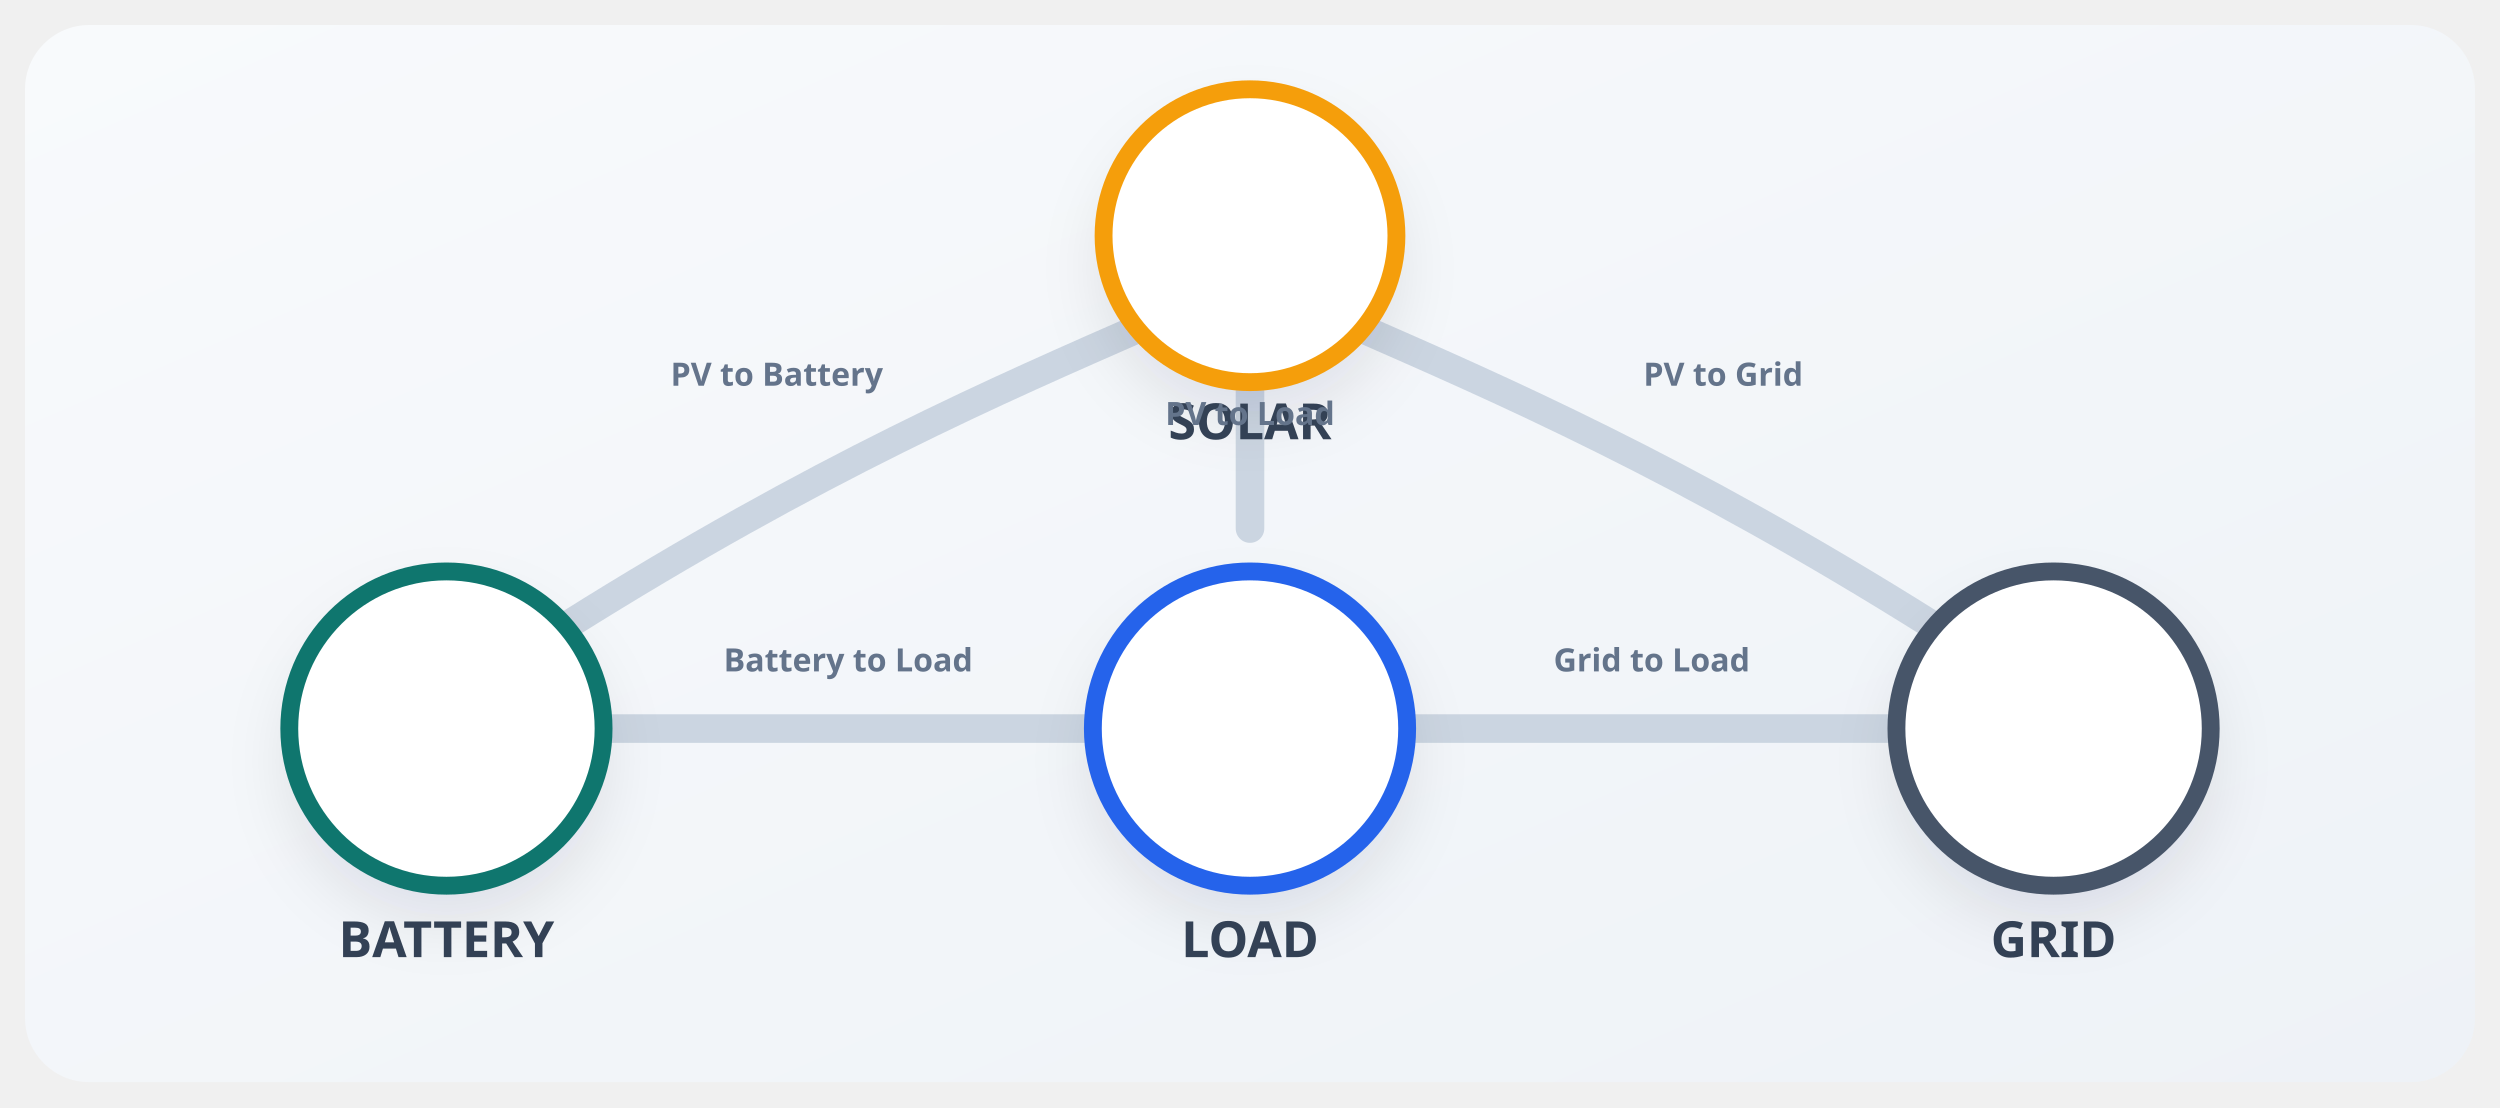
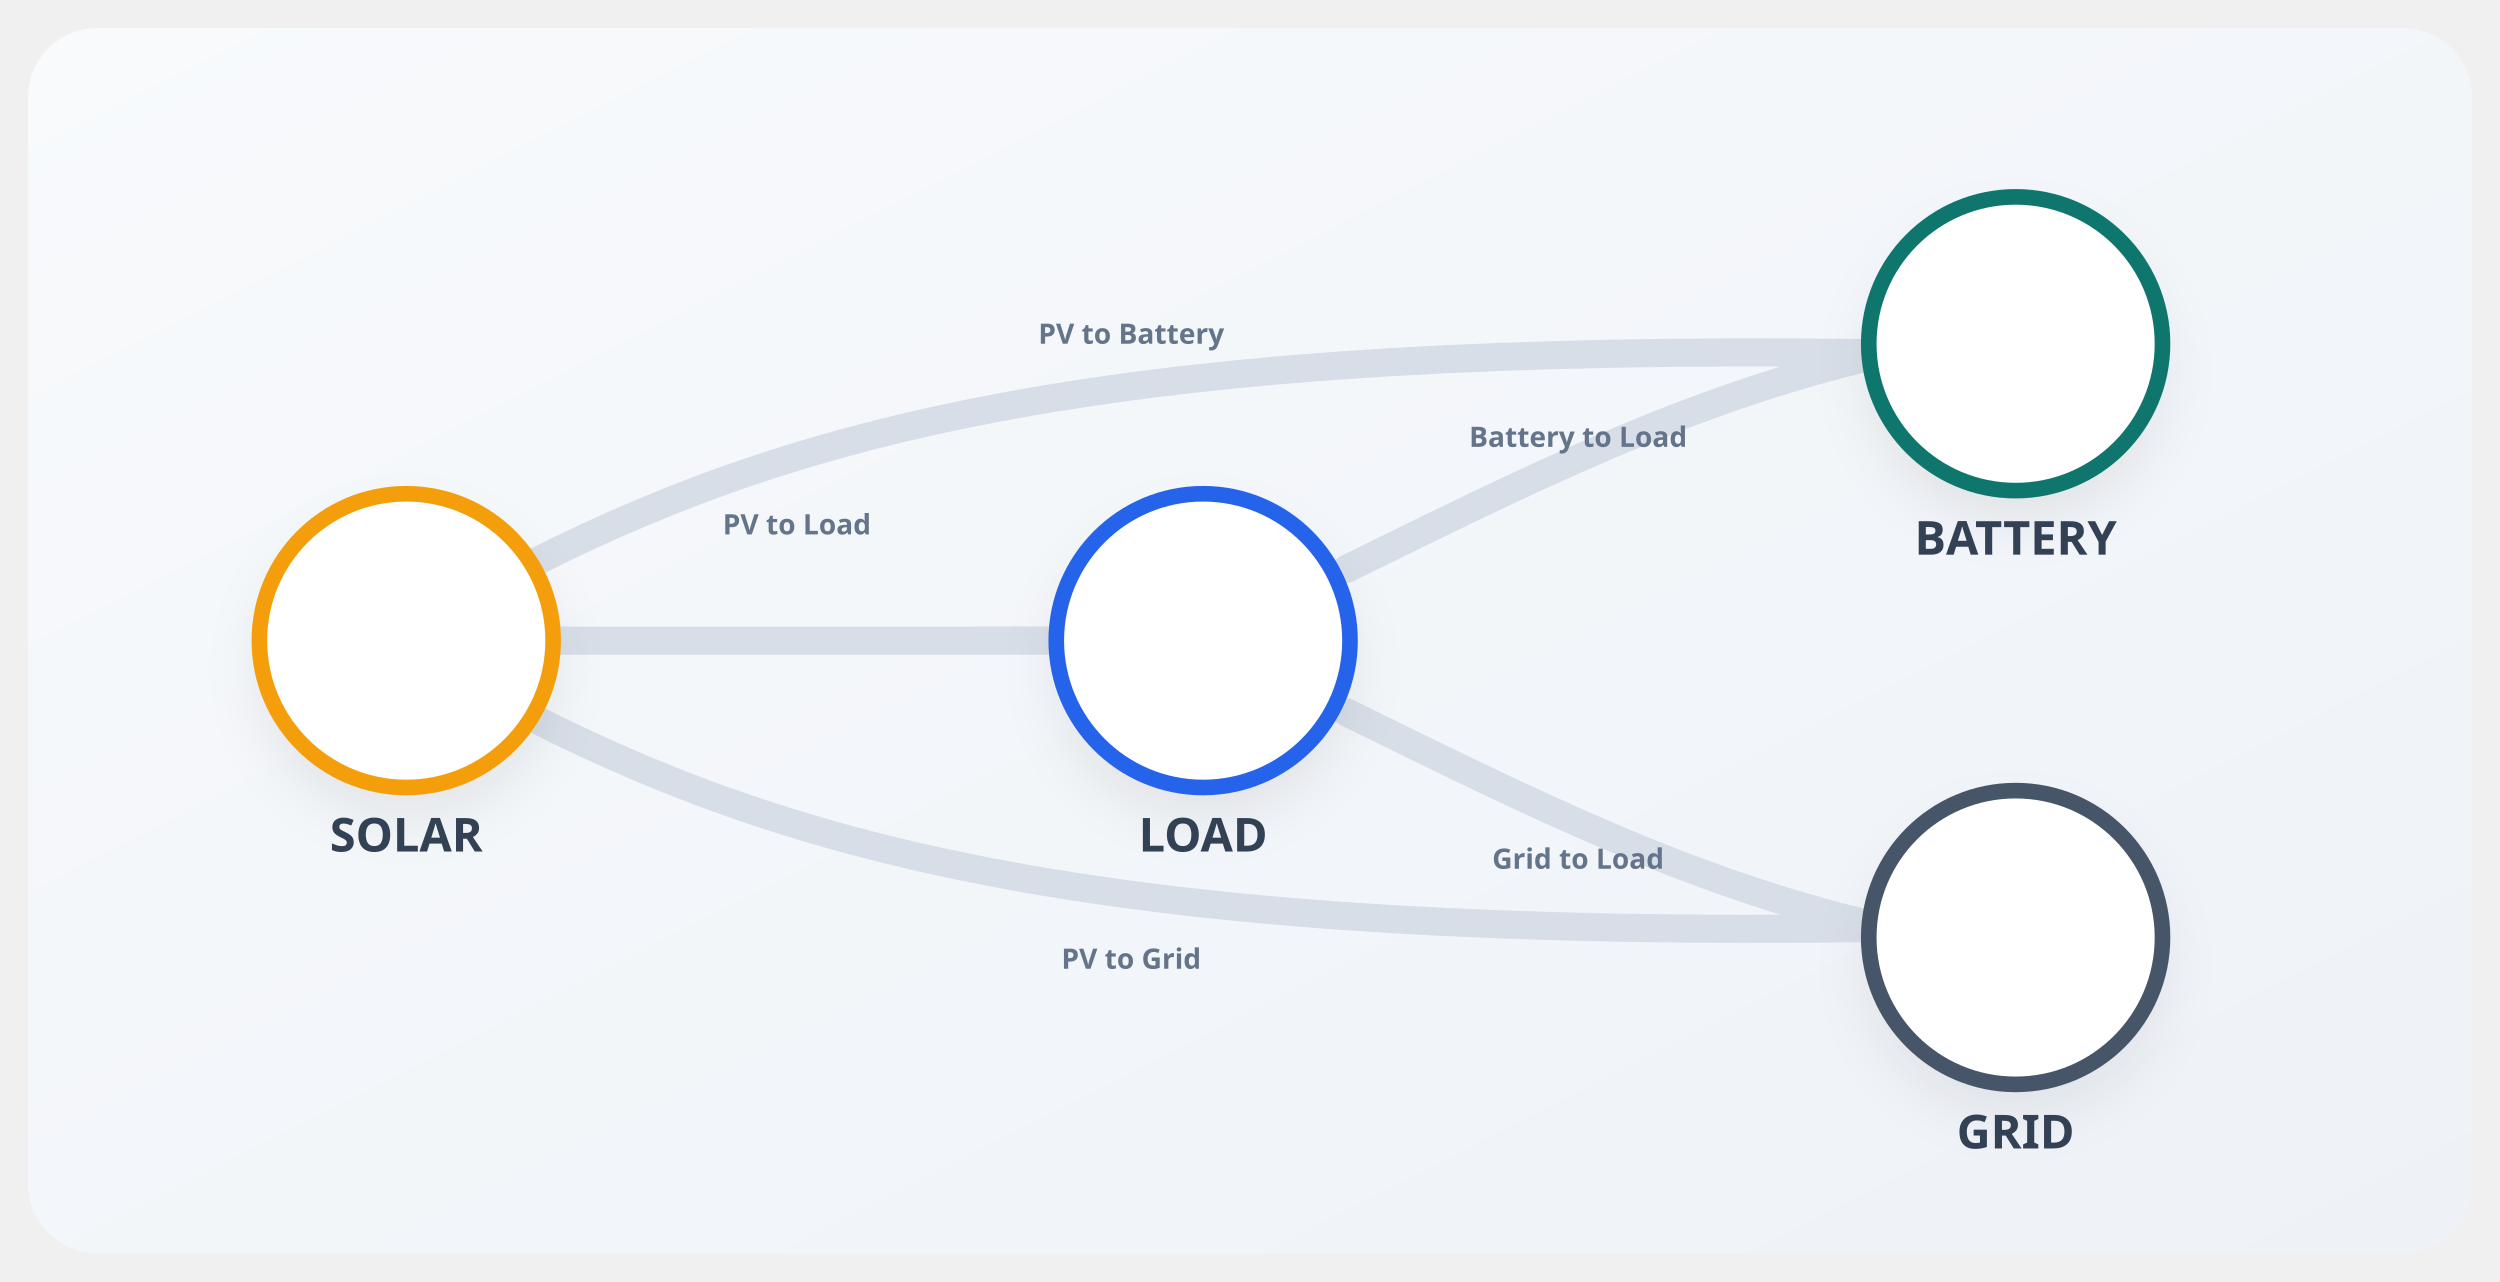
- <svg xmlns="http://www.w3.org/2000/svg" viewBox="0 0 1400 620" role="img" aria-labelledby="title desc">
+ <svg xmlns="http://www.w3.org/2000/svg" viewBox="0 0 1600 820" role="img" aria-labelledby="title desc">
  <defs>
    <linearGradient id="panel" x1="0%" y1="0%" x2="100%" y2="100%">
      <stop offset="0%" stop-color="#f8fafc" />
      <stop offset="100%" stop-color="#eef2f7" />
    </linearGradient>
    <filter id="shadow" x="-20%" y="-20%" width="140%" height="140%">
-       <feDropShadow dx="0" dy="18" stdDeviation="18" flood-color="#0f172a" flood-opacity="0.10" />
+       <feDropShadow dx="0" dy="18" stdDeviation="18" flood-color="#0f172a" flood-opacity="0.08" />
    </filter>
  </defs>
-   <rect x="14" y="14" width="1372" height="592" rx="36" fill="url(#panel)" />
-   <g stroke-linecap="round" stroke="#cbd5e1" stroke-width="16" fill="none">
-     <line x1="700" y1="190" x2="700" y2="296" />
-     <path d="M 642 182 C 560 218 458 262 318 350" />
-     <path d="M 758 182 C 840 218 942 262 1082 350" />
-     <line x1="338" y1="408" x2="612" y2="408" />
-     <line x1="788" y1="408" x2="1062" y2="408" />
+   <rect x="18" y="18" width="1564" height="784" rx="44" fill="url(#panel)" />
+   <g stroke-linecap="round" stroke="#d7dee8" stroke-width="18" fill="none">
+     <line x1="352" y1="410" x2="678" y2="410" />
+     <path d="M 342 360 C 520 270 728 220 1198 226" />
+     <path d="M 342 460 C 520 550 728 600 1198 594" />
+     <path d="M 862 364 C 980 306 1080 256 1198 228" />
+     <path d="M 862 456 C 980 514 1080 564 1198 592" />
  </g>
  <g fill="#ffffff" filter="url(#shadow)">
-     <circle cx="700" cy="132" r="82" />
-     <circle cx="250" cy="408" r="88" />
-     <circle cx="700" cy="408" r="88" />
-     <circle cx="1150" cy="408" r="88" />
+     <circle cx="260" cy="410" r="94" />
+     <circle cx="770" cy="410" r="94" />
+     <circle cx="1290" cy="220" r="94" />
+     <circle cx="1290" cy="600" r="94" />
  </g>
  <g fill="none" stroke-width="10">
-     <circle cx="700" cy="132" r="82" stroke="#f59e0b" />
-     <circle cx="250" cy="408" r="88" stroke="#0f766e" />
-     <circle cx="700" cy="408" r="88" stroke="#2563eb" />
-     <circle cx="1150" cy="408" r="88" stroke="#475569" />
+     <circle cx="260" cy="410" r="94" stroke="#f59e0b" />
+     <circle cx="770" cy="410" r="94" stroke="#2563eb" />
+     <circle cx="1290" cy="220" r="94" stroke="#0f766e" />
+     <circle cx="1290" cy="600" r="94" stroke="#475569" />
  </g>
  <g fill="#334155" font-family="'Avenir Next', 'Trebuchet MS', sans-serif" text-anchor="middle">
-     <text x="700" y="246" font-size="28" font-weight="700">SOLAR</text>
-     <text x="250" y="536" font-size="28" font-weight="700">BATTERY</text>
-     <text x="700" y="536" font-size="28" font-weight="700">LOAD</text>
-     <text x="1150" y="536" font-size="28" font-weight="700">GRID</text>
+     <text x="260" y="545" font-size="30" font-weight="700">SOLAR</text>
+     <text x="770" y="545" font-size="30" font-weight="700">LOAD</text>
+     <text x="1290" y="355" font-size="30" font-weight="700">BATTERY</text>
+     <text x="1290" y="735" font-size="30" font-weight="700">GRID</text>
  </g>
  <g fill="#64748b" font-family="'Avenir Next', 'Trebuchet MS', sans-serif" text-anchor="middle">
-     <text x="435" y="216" font-size="18" font-weight="700">PV to Battery</text>
-     <text x="700" y="238" font-size="18" font-weight="700">PV to Load</text>
-     <text x="965" y="216" font-size="18" font-weight="700">PV to Grid</text>
-     <text x="475" y="376" font-size="18" font-weight="700">Battery to Load</text>
-     <text x="925" y="376" font-size="18" font-weight="700">Grid to Load</text>
+     <text x="510" y="342" font-size="18" font-weight="700">PV to Load</text>
+     <text x="724" y="220" font-size="18" font-weight="700">PV to Battery</text>
+     <text x="724" y="620" font-size="18" font-weight="700">PV to Grid</text>
+     <text x="1010" y="286" font-size="18" font-weight="700">Battery to Load</text>
+     <text x="1010" y="556" font-size="18" font-weight="700">Grid to Load</text>
  </g>
</svg>
